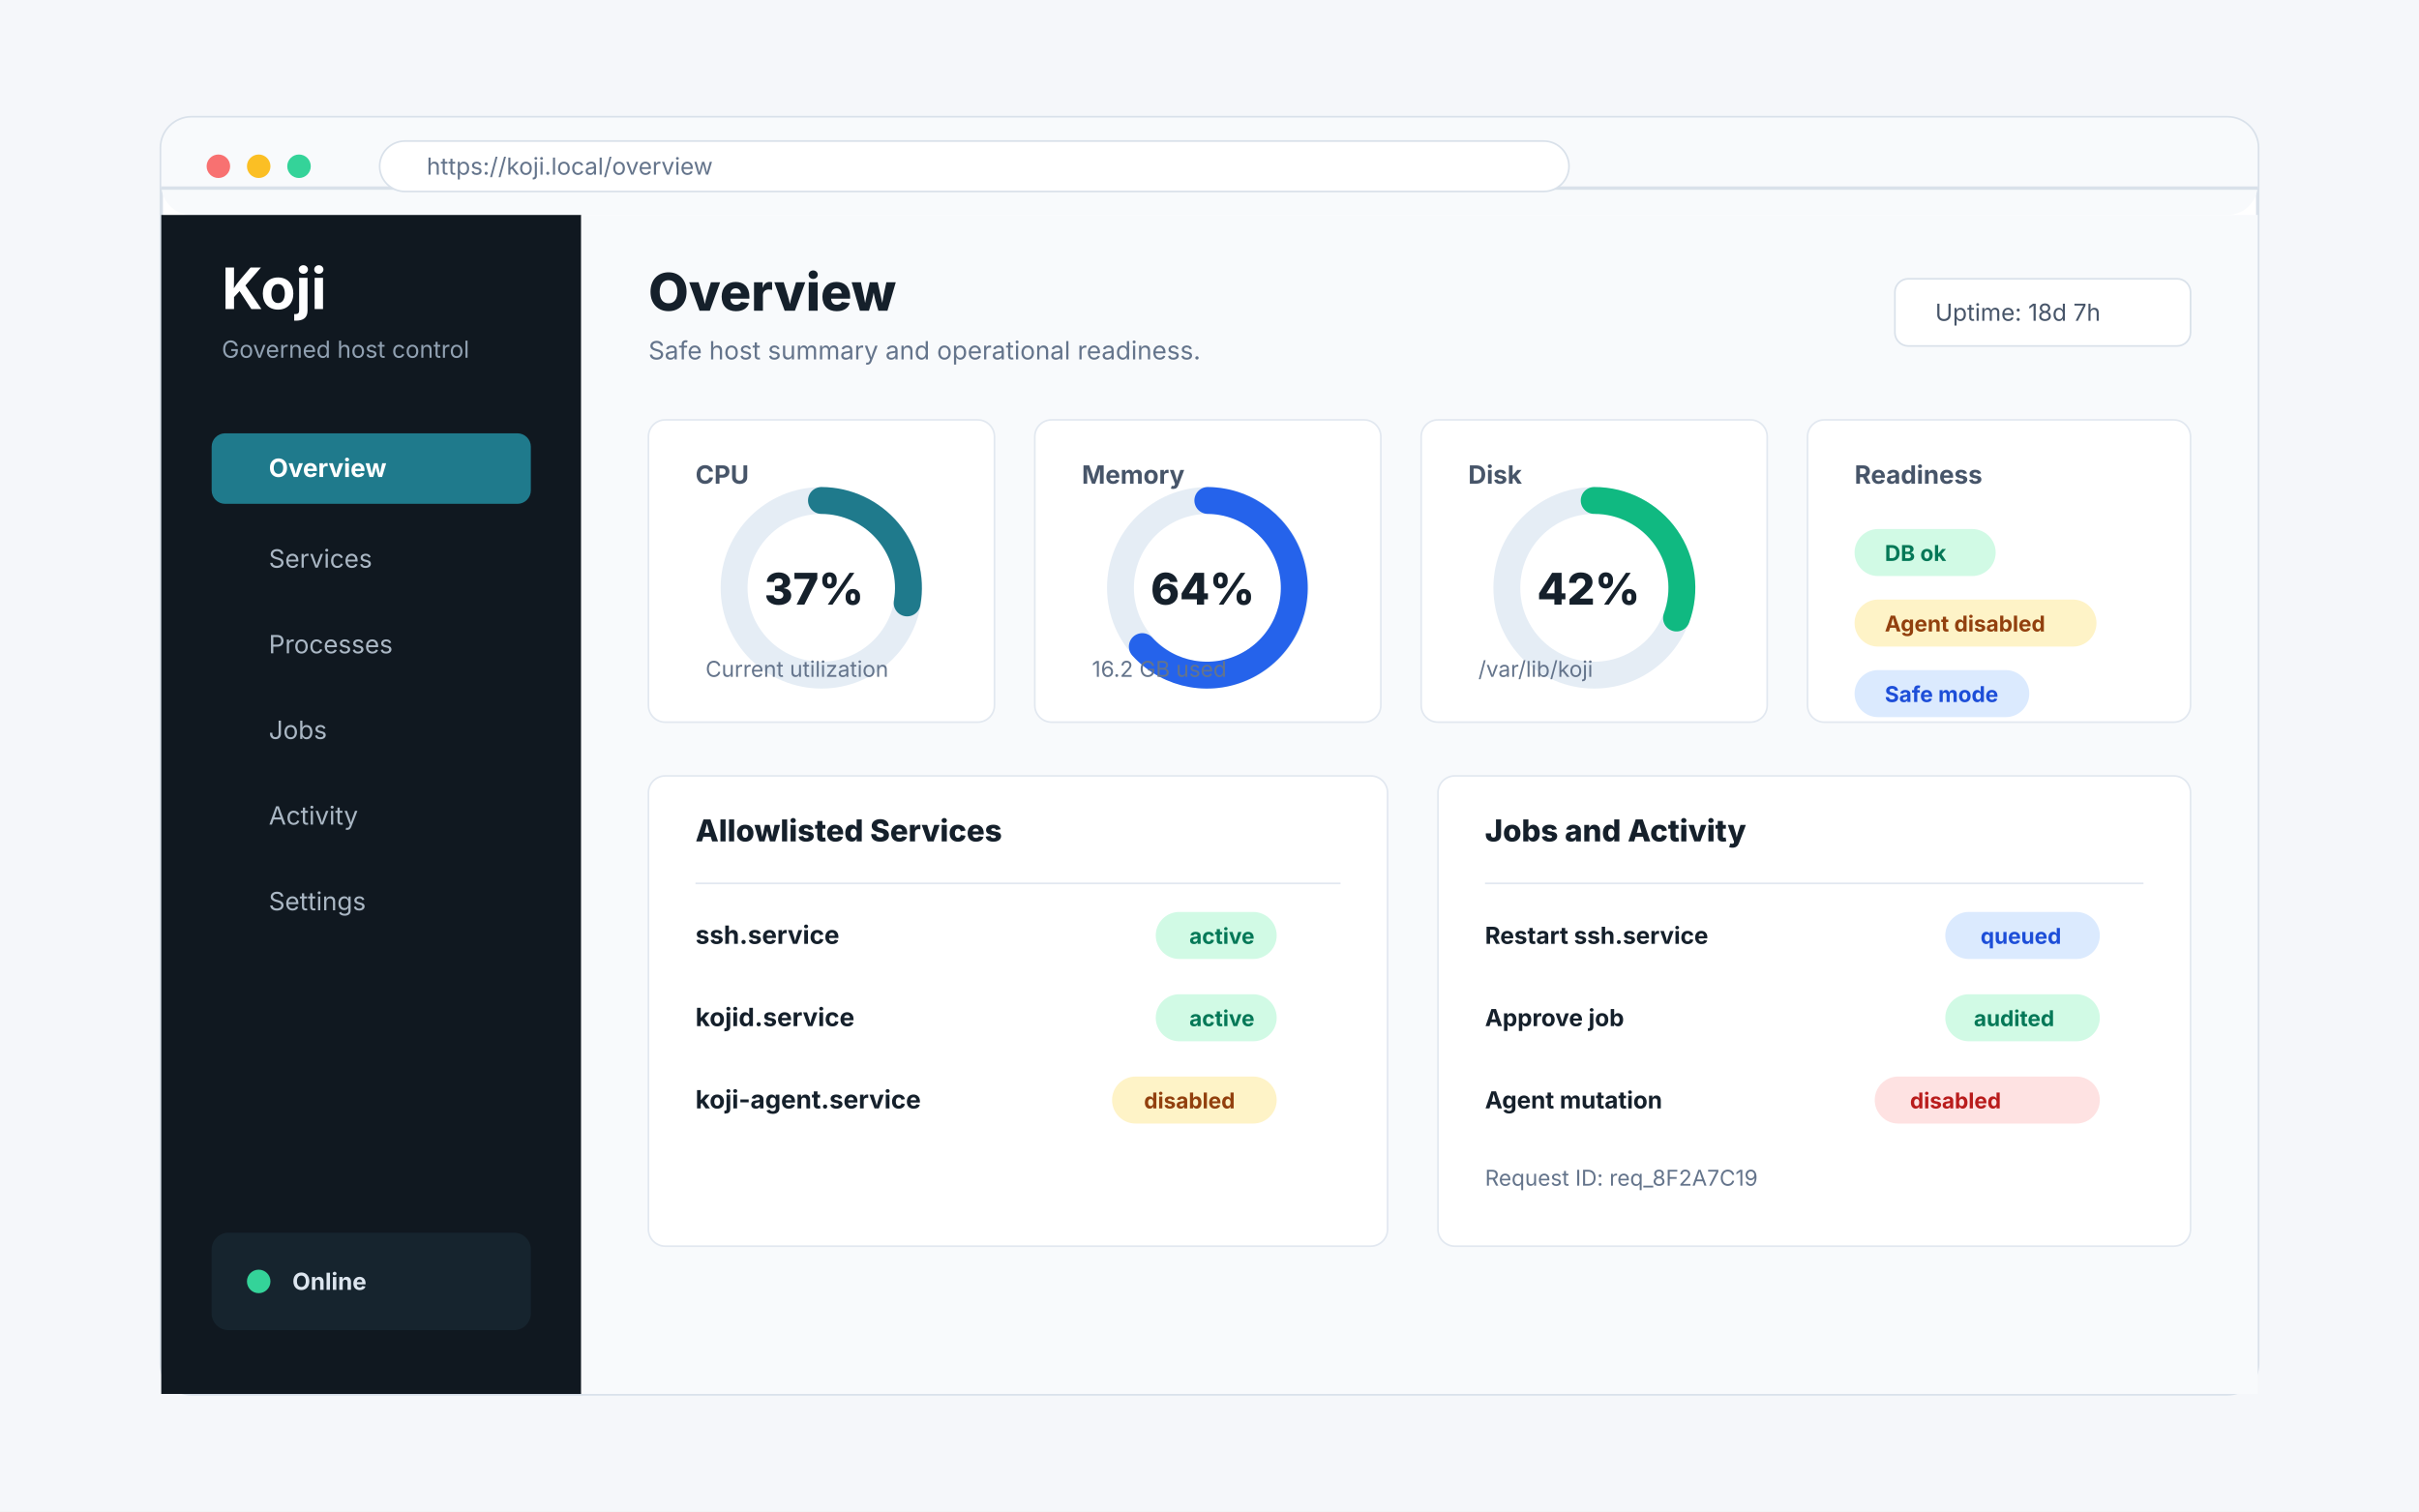
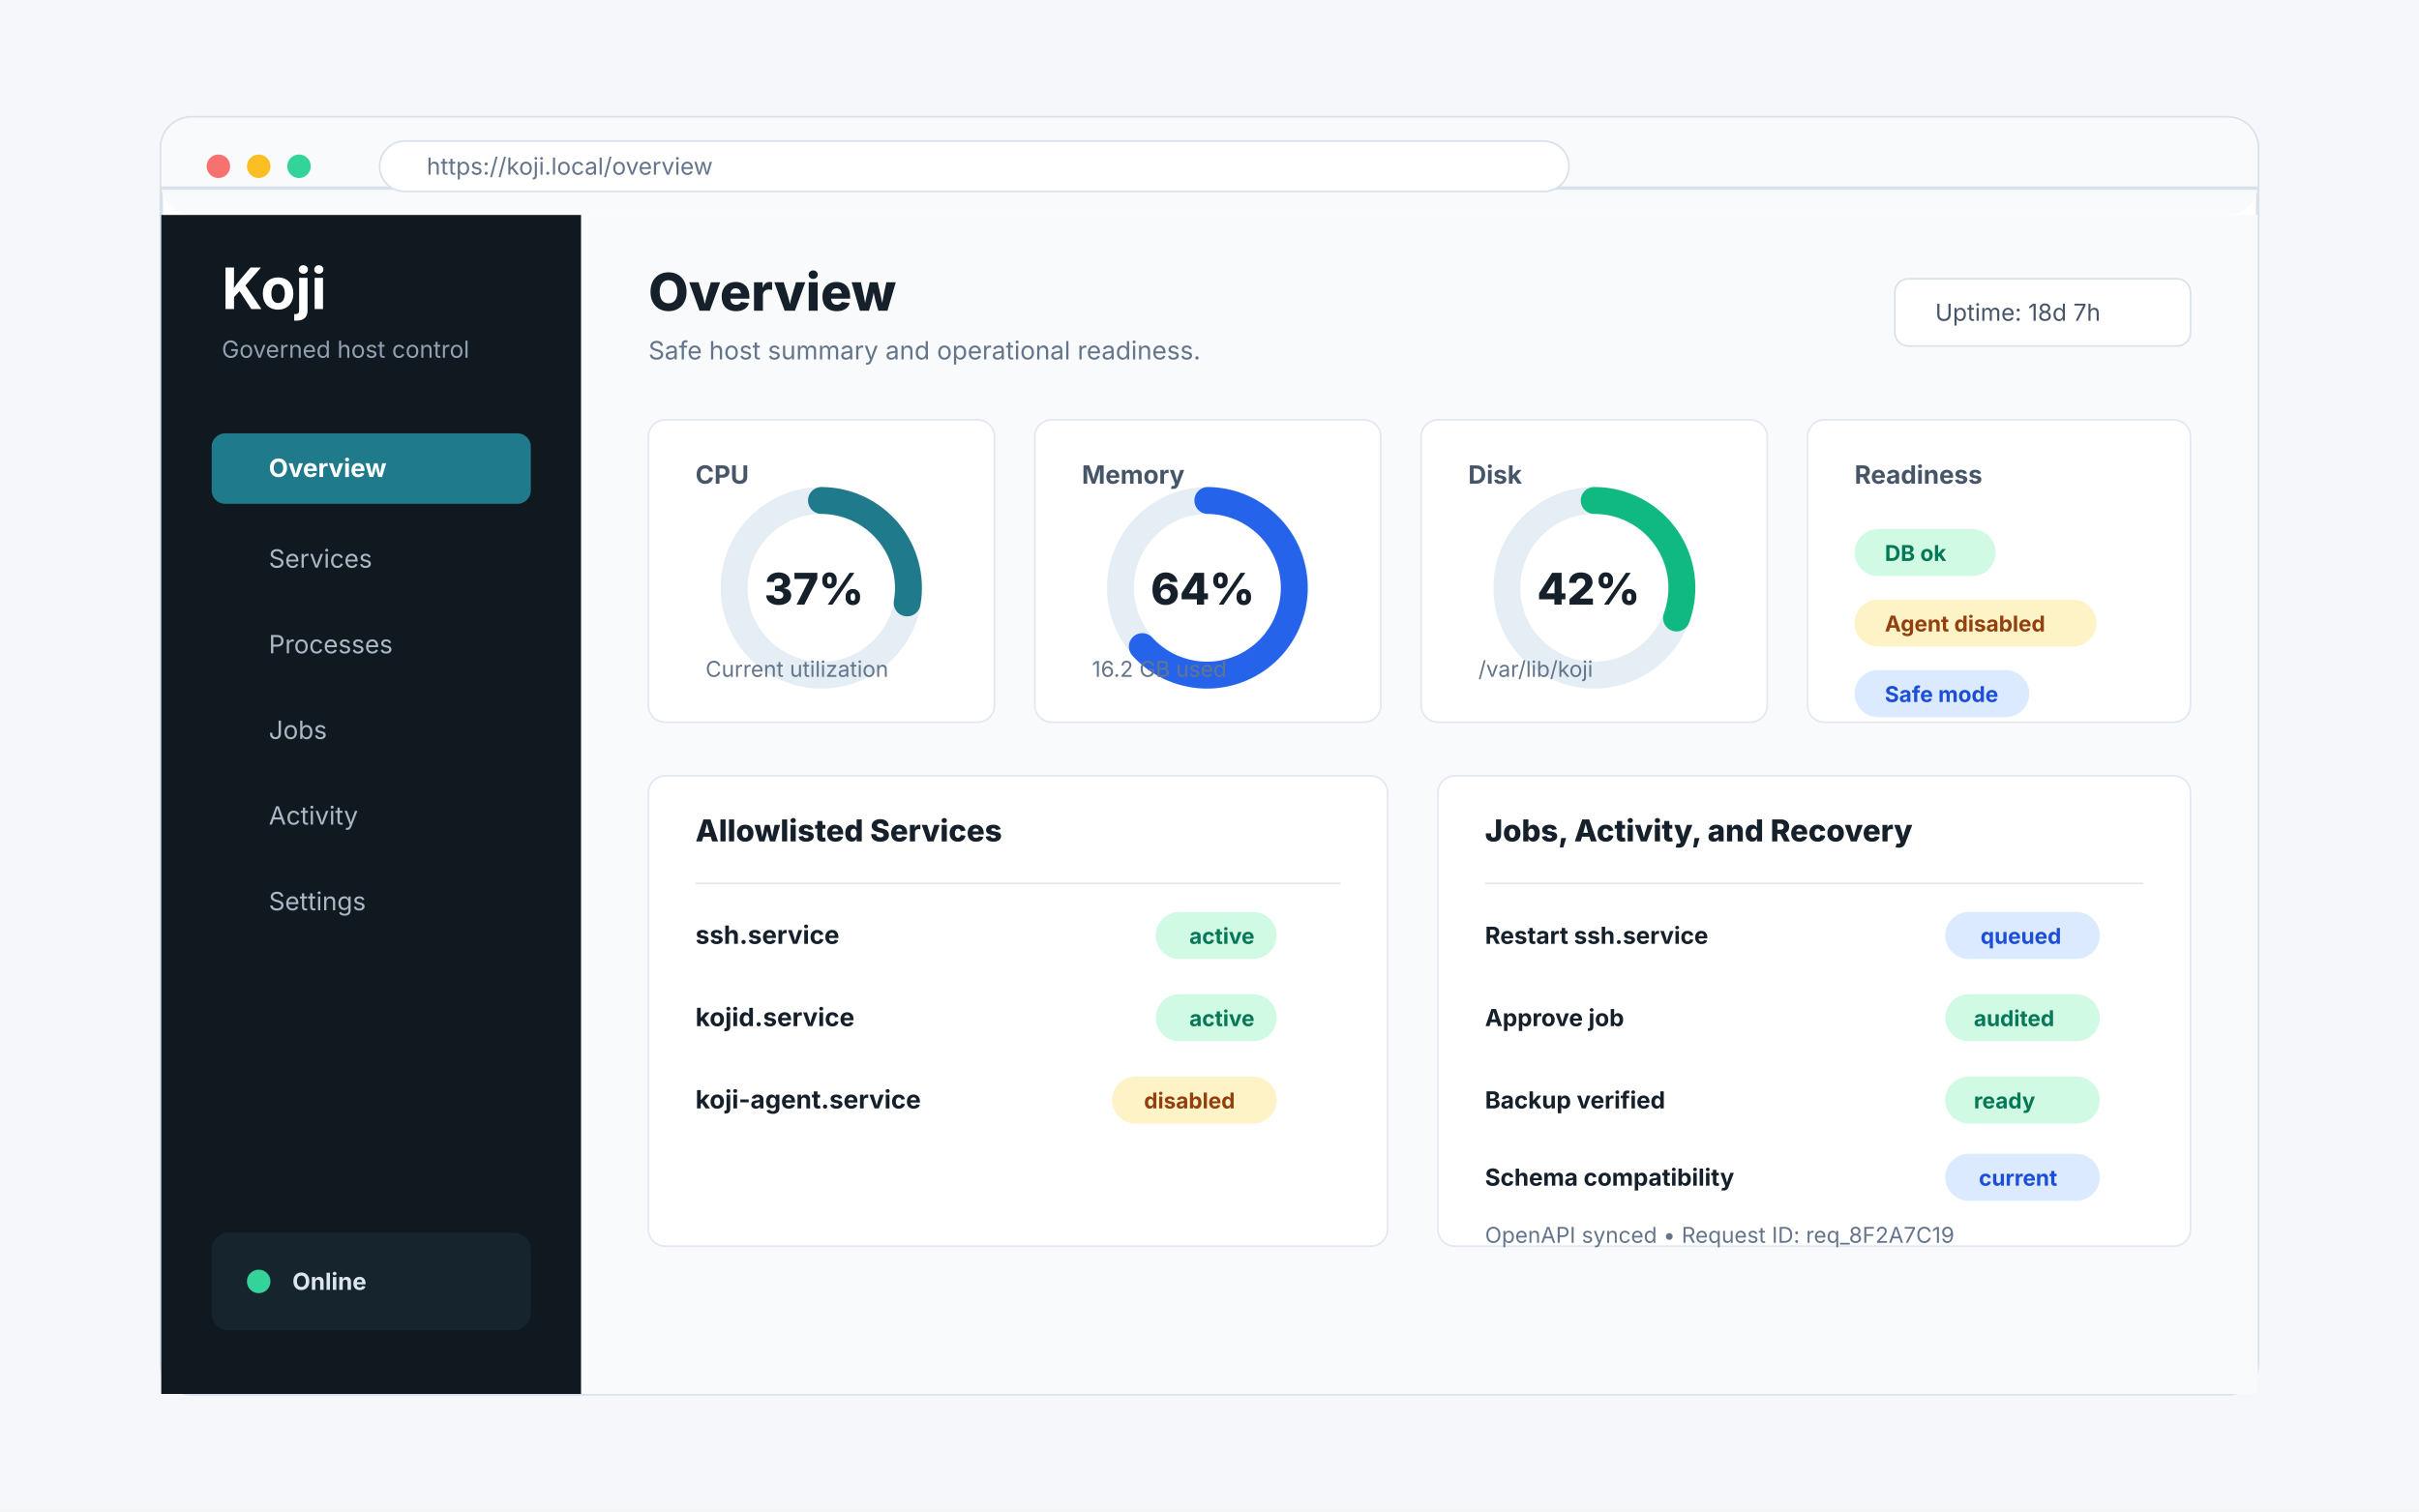
<svg xmlns="http://www.w3.org/2000/svg" width="1440" height="900" viewBox="0 0 1440 900" fill="none" role="img" aria-labelledby="title desc">
  <rect width="1440" height="900" fill="#F5F7FA" />
  <rect x="96" y="70" width="1248" height="760" rx="18" fill="#FFFFFF" stroke="#D9E1EA" stroke-width="2" />
  <rect x="96" y="70" width="1248" height="58" rx="18" fill="#F8FAFC" />
  <path d="M96 112H1344" stroke="#D9E1EA" stroke-width="2" />
  <circle cx="130" cy="99" r="7" fill="#F87171" />
  <circle cx="154" cy="99" r="7" fill="#FBBF24" />
  <circle cx="178" cy="99" r="7" fill="#34D399" />
  <rect x="226" y="84" width="708" height="30" rx="15" fill="#FFFFFF" stroke="#D9E1EA" />
  <text x="254" y="104" fill="#64748B" font-family="Inter, Arial, sans-serif" font-size="14">https://koji.local/overview</text>
  <rect x="96" y="128" width="250" height="702" fill="#101820" />
  <text x="132" y="184" fill="#FFFFFF" font-family="Inter, Arial, sans-serif" font-size="34" font-weight="700">Koji</text>
  <text x="132" y="213" fill="#91A1B2" font-family="Inter, Arial, sans-serif" font-size="14">Governed host control</text>
  <rect x="126" y="258" width="190" height="42" rx="8" fill="#1F7A8C" />
  <text x="160" y="284" fill="#FFFFFF" font-family="Inter, Arial, sans-serif" font-size="15" font-weight="700">Overview</text>
  <text x="160" y="338" fill="#AAB7C4" font-family="Inter, Arial, sans-serif" font-size="15">Services</text>
  <text x="160" y="389" fill="#AAB7C4" font-family="Inter, Arial, sans-serif" font-size="15">Processes</text>
  <text x="160" y="440" fill="#AAB7C4" font-family="Inter, Arial, sans-serif" font-size="15">Jobs</text>
  <text x="160" y="491" fill="#AAB7C4" font-family="Inter, Arial, sans-serif" font-size="15">Activity</text>
  <text x="160" y="542" fill="#AAB7C4" font-family="Inter, Arial, sans-serif" font-size="15">Settings</text>
  <rect x="126" y="734" width="190" height="58" rx="10" fill="#16242E" />
  <circle cx="154" cy="763" r="7" fill="#34D399" />
  <text x="174" y="768" fill="#DDE6EF" font-family="Inter, Arial, sans-serif" font-size="14" font-weight="700">Online</text>
  <rect x="346" y="128" width="998" height="702" fill="#F8FAFC" />
  <text x="386" y="185" fill="#15202B" font-family="Inter, Arial, sans-serif" font-size="31" font-weight="800">Overview</text>
  <text x="386" y="214" fill="#64748B" font-family="Inter, Arial, sans-serif" font-size="15">Safe host summary and operational readiness.</text>
  <rect x="1128" y="166" width="176" height="40" rx="8" fill="#FFFFFF" stroke="#D9E1EA" />
  <text x="1152" y="191" fill="#475569" font-family="Inter, Arial, sans-serif" font-size="14">Uptime: 18d 7h</text>
  <g>
    <rect x="386" y="250" width="206" height="180" rx="10" fill="#FFFFFF" stroke="#E2E8F0" />
    <text x="414" y="288" fill="#475569" font-family="Inter, Arial, sans-serif" font-size="15" font-weight="700">CPU</text>
    <circle cx="489" cy="350" r="52" stroke="#E5EDF5" stroke-width="16" />
    <path d="M489 298A52 52 0 0 1 540 359" stroke="#1F7A8C" stroke-width="16" stroke-linecap="round" />
    <text x="455" y="360" fill="#15202B" font-family="Inter, Arial, sans-serif" font-size="26" font-weight="800">37%</text>
    <text x="420" y="403" fill="#64748B" font-family="Inter, Arial, sans-serif" font-size="13">Current utilization</text>
  </g>
  <g>
    <rect x="616" y="250" width="206" height="180" rx="10" fill="#FFFFFF" stroke="#E2E8F0" />
    <text x="644" y="288" fill="#475569" font-family="Inter, Arial, sans-serif" font-size="15" font-weight="700">Memory</text>
    <circle cx="719" cy="350" r="52" stroke="#E5EDF5" stroke-width="16" />
    <path d="M719 298A52 52 0 1 1 680 385" stroke="#2563EB" stroke-width="16" stroke-linecap="round" />
    <text x="685" y="360" fill="#15202B" font-family="Inter, Arial, sans-serif" font-size="26" font-weight="800">64%</text>
    <text x="650" y="403" fill="#64748B" font-family="Inter, Arial, sans-serif" font-size="13">16.2 GB used</text>
  </g>
  <g>
    <rect x="846" y="250" width="206" height="180" rx="10" fill="#FFFFFF" stroke="#E2E8F0" />
    <text x="874" y="288" fill="#475569" font-family="Inter, Arial, sans-serif" font-size="15" font-weight="700">Disk</text>
    <circle cx="949" cy="350" r="52" stroke="#E5EDF5" stroke-width="16" />
    <path d="M949 298A52 52 0 0 1 998 368" stroke="#10B981" stroke-width="16" stroke-linecap="round" />
    <text x="915" y="360" fill="#15202B" font-family="Inter, Arial, sans-serif" font-size="26" font-weight="800">42%</text>
    <text x="880" y="403" fill="#64748B" font-family="Inter, Arial, sans-serif" font-size="13">/var/lib/koji</text>
  </g>
  <g>
    <rect x="1076" y="250" width="228" height="180" rx="10" fill="#FFFFFF" stroke="#E2E8F0" />
    <text x="1104" y="288" fill="#475569" font-family="Inter, Arial, sans-serif" font-size="15" font-weight="700">Readiness</text>
    <rect x="1104" y="315" width="84" height="28" rx="14" fill="#D1FAE5" />
    <text x="1122" y="334" fill="#047857" font-family="Inter, Arial, sans-serif" font-size="13" font-weight="700">DB ok</text>
    <rect x="1104" y="357" width="144" height="28" rx="14" fill="#FEF3C7" />
    <text x="1122" y="376" fill="#92400E" font-family="Inter, Arial, sans-serif" font-size="13" font-weight="700">Agent disabled</text>
    <rect x="1104" y="399" width="104" height="28" rx="14" fill="#DBEAFE" />
    <text x="1122" y="418" fill="#1D4ED8" font-family="Inter, Arial, sans-serif" font-size="13" font-weight="700">Safe mode</text>
  </g>
  <rect x="386" y="462" width="440" height="280" rx="10" fill="#FFFFFF" stroke="#E2E8F0" />
  <text x="414" y="501" fill="#15202B" font-family="Inter, Arial, sans-serif" font-size="18" font-weight="800">Allowlisted Services</text>
  <line x1="414" y1="526" x2="798" y2="526" stroke="#E2E8F0" />
  <text x="414" y="562" fill="#15202B" font-family="Inter, Arial, sans-serif" font-size="15" font-weight="700">ssh.service</text>
  <rect x="688" y="543" width="72" height="28" rx="14" fill="#D1FAE5" />
  <text x="708" y="562" fill="#047857" font-family="Inter, Arial, sans-serif" font-size="13" font-weight="700">active</text>
  <text x="414" y="611" fill="#15202B" font-family="Inter, Arial, sans-serif" font-size="15" font-weight="700">kojid.service</text>
  <rect x="688" y="592" width="72" height="28" rx="14" fill="#D1FAE5" />
  <text x="708" y="611" fill="#047857" font-family="Inter, Arial, sans-serif" font-size="13" font-weight="700">active</text>
  <text x="414" y="660" fill="#15202B" font-family="Inter, Arial, sans-serif" font-size="15" font-weight="700">koji-agent.service</text>
  <rect x="662" y="641" width="98" height="28" rx="14" fill="#FEF3C7" />
  <text x="681" y="660" fill="#92400E" font-family="Inter, Arial, sans-serif" font-size="13" font-weight="700">disabled</text>
  <rect x="856" y="462" width="448" height="280" rx="10" fill="#FFFFFF" stroke="#E2E8F0" />
-   <text x="884" y="501" fill="#15202B" font-family="Inter, Arial, sans-serif" font-size="18" font-weight="800">Jobs and Activity</text>
+   <text x="884" y="501" fill="#15202B" font-family="Inter, Arial, sans-serif" font-size="18" font-weight="800">Jobs, Activity, and Recovery</text>
  <line x1="884" y1="526" x2="1276" y2="526" stroke="#E2E8F0" />
  <text x="884" y="562" fill="#15202B" font-family="Inter, Arial, sans-serif" font-size="14" font-weight="700">Restart ssh.service</text>
  <rect x="1158" y="543" width="92" height="28" rx="14" fill="#DBEAFE" />
  <text x="1179" y="562" fill="#1D4ED8" font-family="Inter, Arial, sans-serif" font-size="13" font-weight="700">queued</text>
  <text x="884" y="611" fill="#15202B" font-family="Inter, Arial, sans-serif" font-size="14" font-weight="700">Approve job</text>
  <rect x="1158" y="592" width="92" height="28" rx="14" fill="#D1FAE5" />
  <text x="1175" y="611" fill="#047857" font-family="Inter, Arial, sans-serif" font-size="13" font-weight="700">audited</text>
-   <text x="884" y="660" fill="#15202B" font-family="Inter, Arial, sans-serif" font-size="14" font-weight="700">Agent mutation</text>
-   <rect x="1116" y="641" width="134" height="28" rx="14" fill="#FEE2E2" />
-   <text x="1137" y="660" fill="#B91C1C" font-family="Inter, Arial, sans-serif" font-size="13" font-weight="700">disabled</text>
-   <text x="884" y="706" fill="#64748B" font-family="Inter, Arial, sans-serif" font-size="13">Request ID: req_8F2A7C19</text>
+   <text x="884" y="660" fill="#15202B" font-family="Inter, Arial, sans-serif" font-size="14" font-weight="700">Backup verified</text>
+   <rect x="1158" y="641" width="92" height="28" rx="14" fill="#D1FAE5" />
+   <text x="1175" y="660" fill="#047857" font-family="Inter, Arial, sans-serif" font-size="13" font-weight="700">ready</text>
+   <text x="884" y="706" fill="#15202B" font-family="Inter, Arial, sans-serif" font-size="14" font-weight="700">Schema compatibility</text>
+   <rect x="1158" y="687" width="92" height="28" rx="14" fill="#DBEAFE" />
+   <text x="1178" y="706" fill="#1D4ED8" font-family="Inter, Arial, sans-serif" font-size="13" font-weight="700">current</text>
+   <text x="884" y="740" fill="#64748B" font-family="Inter, Arial, sans-serif" font-size="13">OpenAPI synced • Request ID: req_8F2A7C19</text>
</svg>
